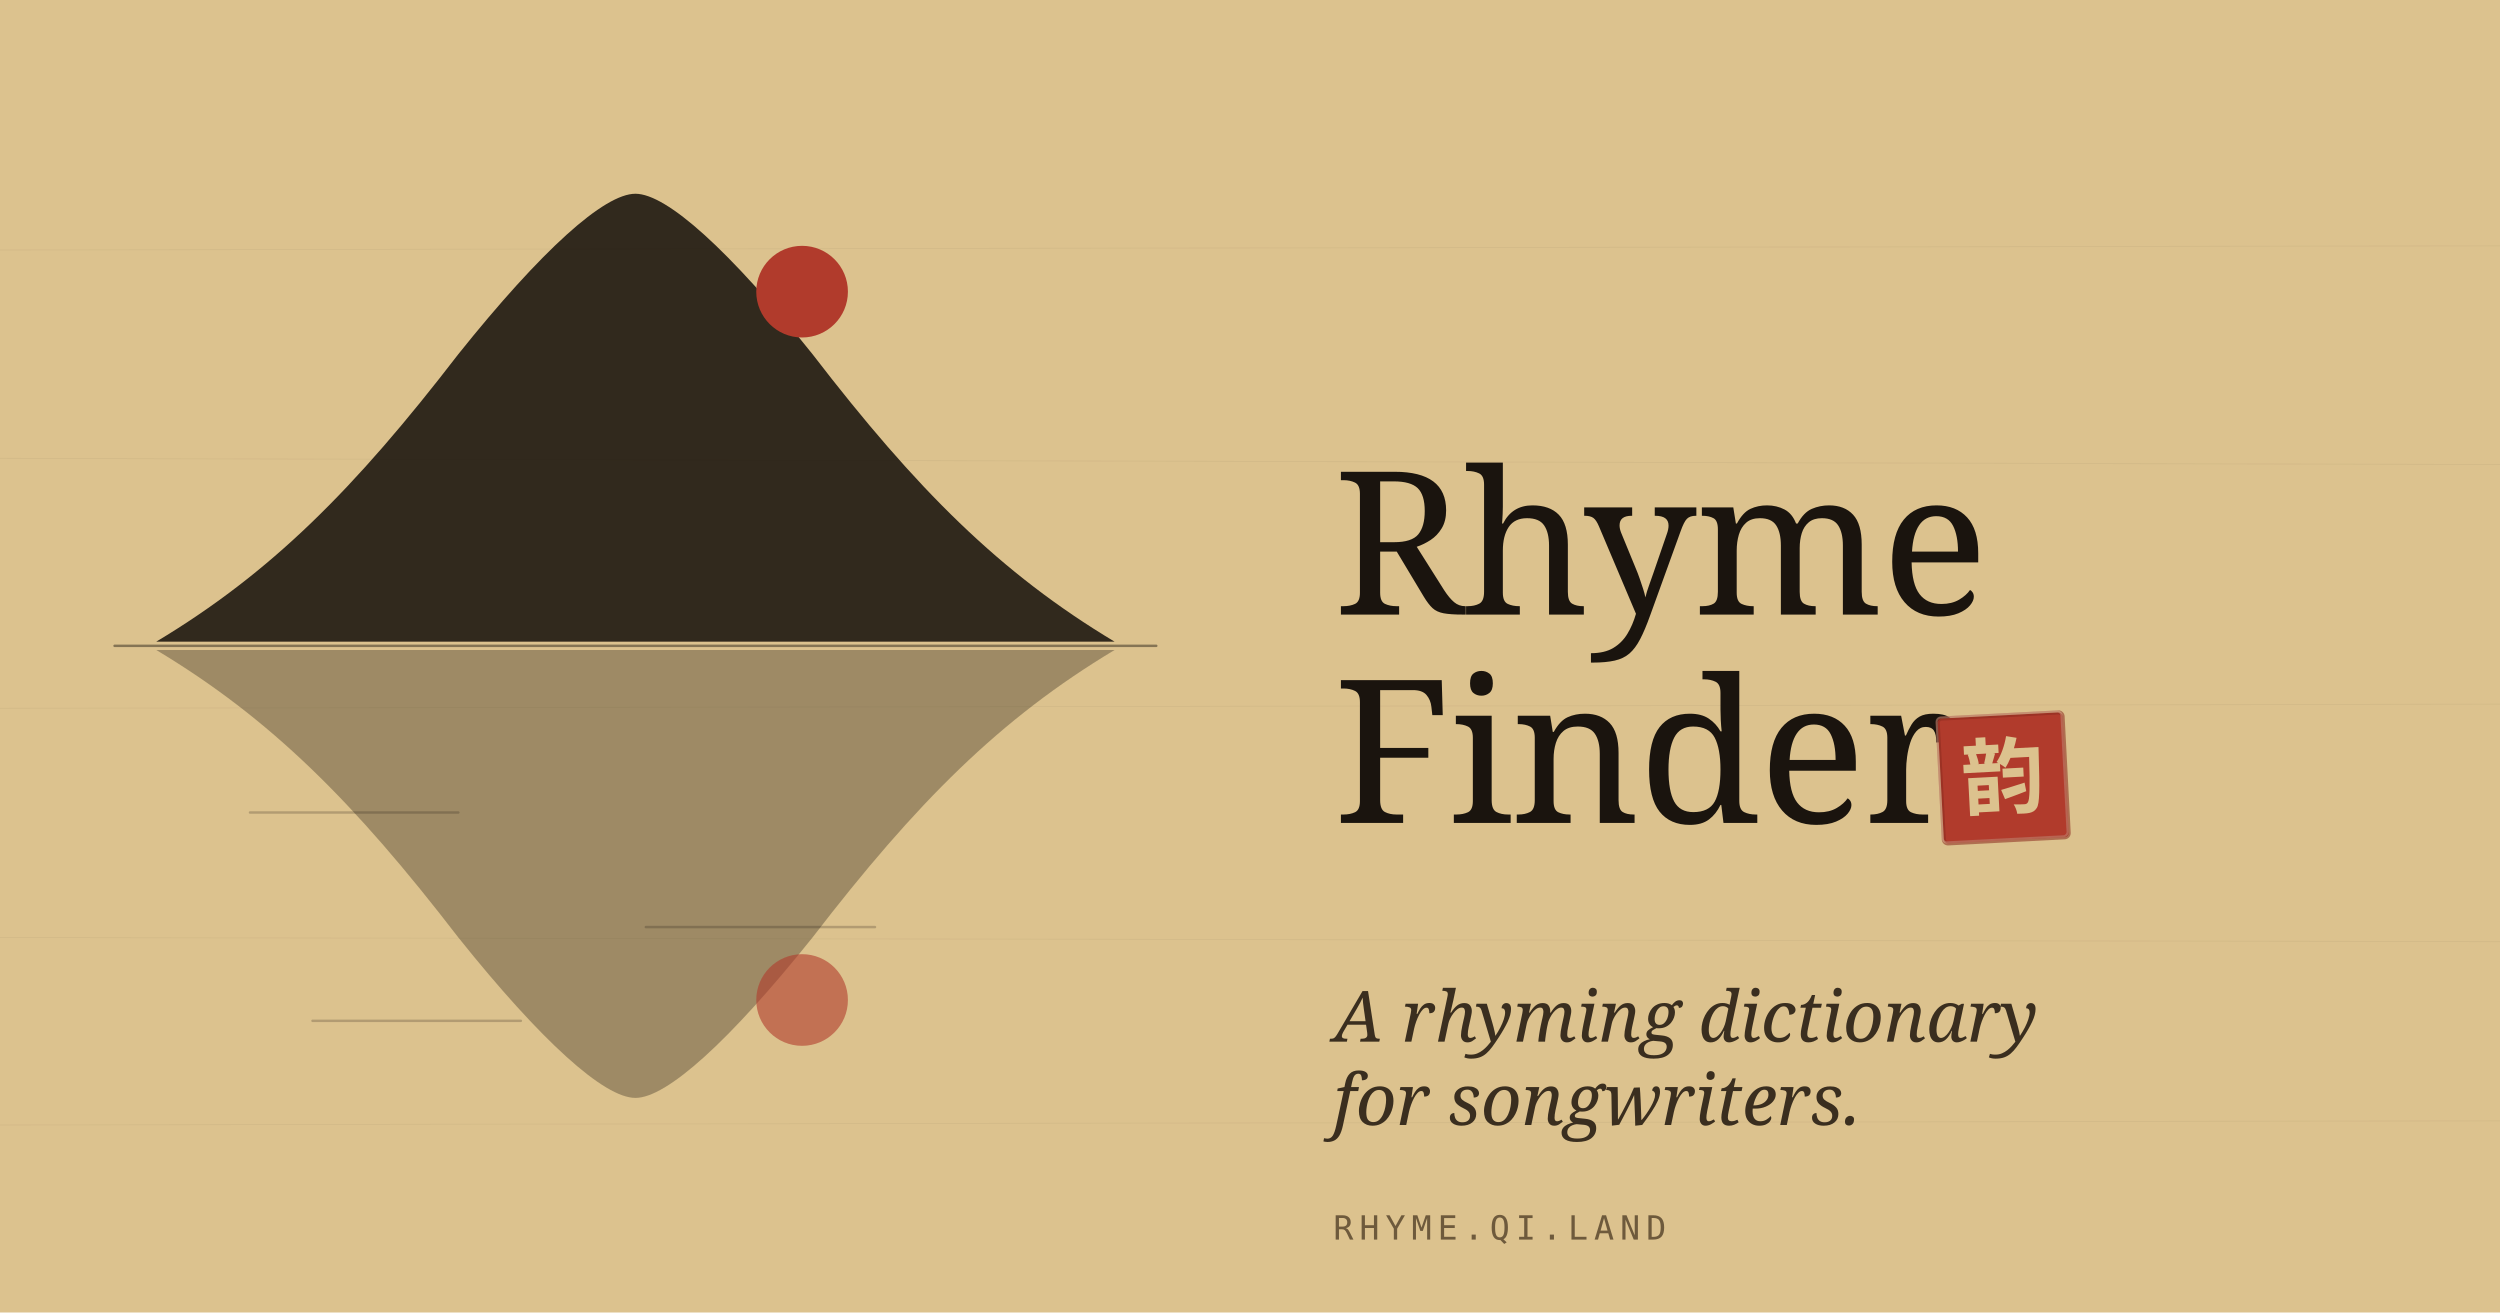
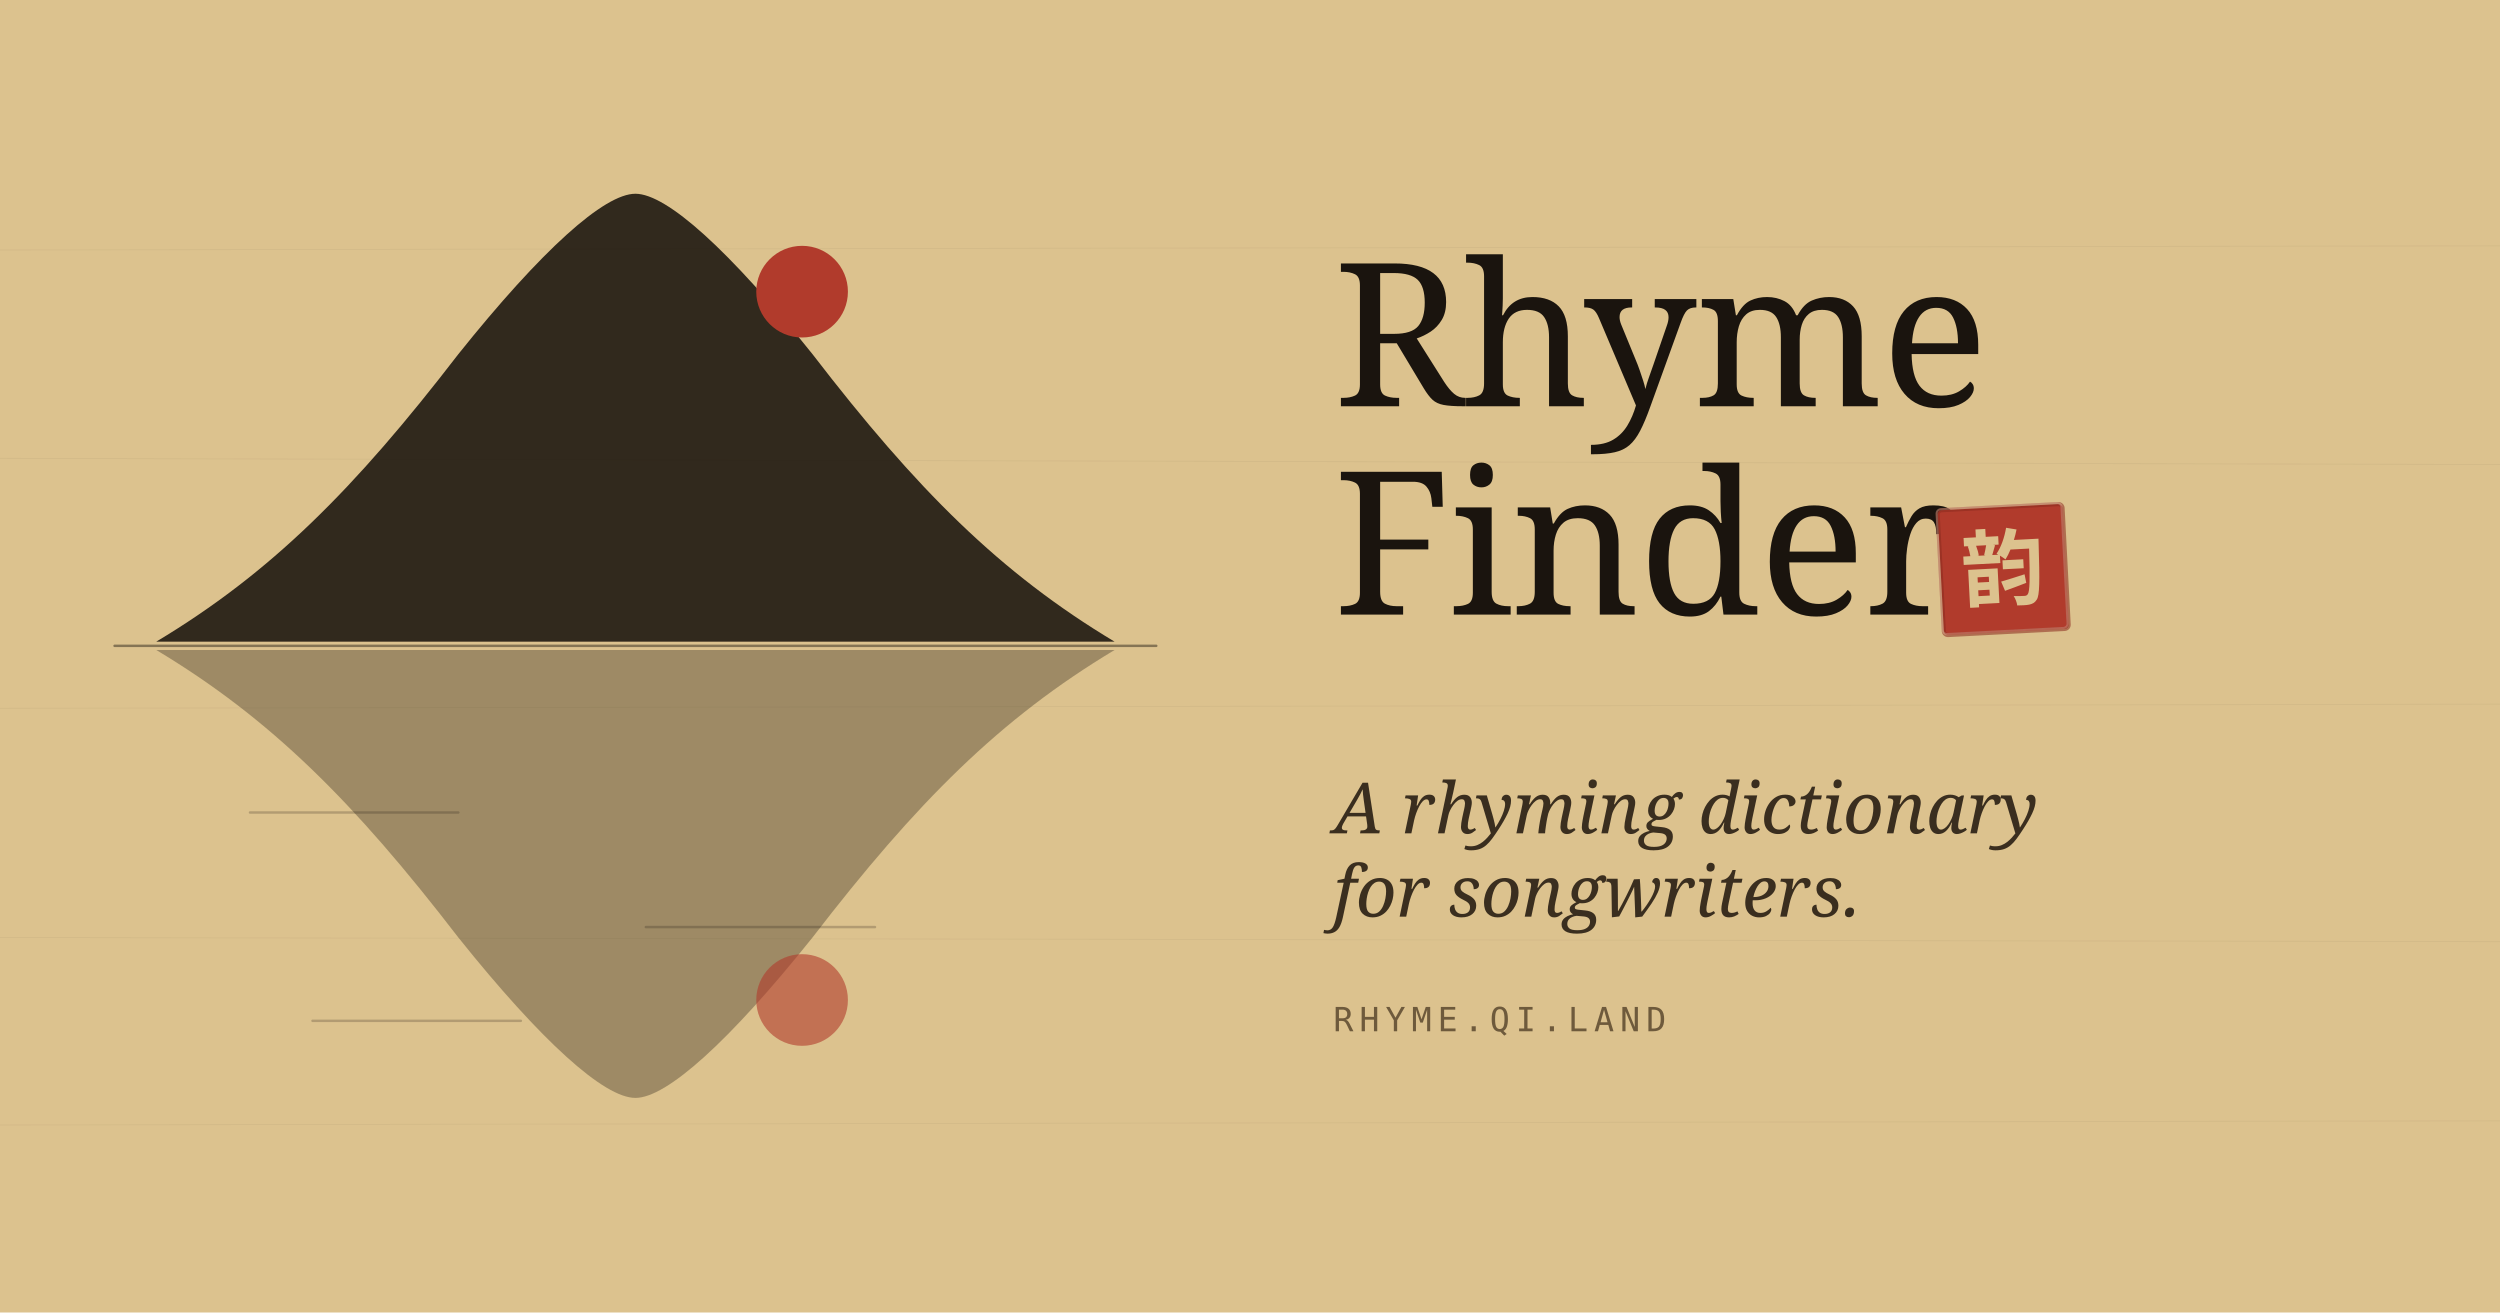
<svg xmlns="http://www.w3.org/2000/svg" viewBox="0 0 1200 630" width="1200" height="630">
  <rect width="1200" height="630" fill="#dcc28e" />
  <g stroke="#1a140e" stroke-width="0.4" opacity="0.05">
    <line x1="0" y1="120" x2="1200" y2="118" />
    <line x1="0" y1="220" x2="1200" y2="223" />
    <line x1="0" y1="340" x2="1200" y2="338" />
    <line x1="0" y1="450" x2="1200" y2="452" />
    <line x1="0" y1="540" x2="1200" y2="538" />
  </g>
  <path d="M75 308 C 130 275, 170 235, 220 170 C 260 120, 290 93, 305 93 C 320 93, 350 120, 390 170 C 440 235, 480 275, 535 308 Z" fill="#1a140e" opacity="0.88" />
  <circle cx="385" cy="140" r="22" fill="#b13b2c" />
  <line x1="55" y1="310" x2="555" y2="310" stroke="#1a140e" stroke-width="1.2" stroke-linecap="round" opacity="0.45" />
  <path d="M75 312 C 130 345, 170 385, 220 450 C 260 500, 290 527, 305 527 C 320 527, 350 500, 390 450 C 440 385, 480 345, 535 312 Z" fill="#1a140e" opacity="0.32" />
  <circle cx="385" cy="480" r="22" fill="#b13b2c" opacity="0.6" />
  <g stroke="#1a140e" stroke-width="1.2" stroke-linecap="round" opacity="0.22" fill="none">
    <path d="M120 390 L 220 390" />
    <path d="M310 445 L 420 445" />
    <path d="M150 490 L 250 490" />
  </g>
-   <g transform="translate(640 295)">
+   <g transform="translate(640 195)">
    <text font-family="'Cormorant Garamond', 'STSong', serif" font-style="normal" font-weight="500" font-size="96" fill="#1a140e" letter-spacing="-1">
      <tspan x="0" y="0">Rhyme</tspan>
      <tspan x="0" y="100">Finder</tspan>
    </text>
    <g transform="translate(290 50) rotate(-3)">
      <rect x="0" y="0" width="60" height="60" rx="2" fill="#b13b2c" />
      <rect x="0" y="0" width="60" height="60" rx="2" fill="none" stroke="#8a2a1e" stroke-width="2" opacity="0.55" />
      <rect x="0" y="0" width="60" height="60" rx="2" fill="none" stroke="#ffe6c8" stroke-width="1" opacity="0.28" transform="translate(-0.5 -0.5)" />
      <text x="30" y="44" text-anchor="middle" font-family="'Songti SC', 'STSong', 'SimSun', serif" font-weight="700" font-size="40" fill="#dcc28e">韵</text>
    </g>
  </g>
-   <text x="640" y="500" font-family="'Cormorant Garamond', serif" font-style="italic" font-weight="400" font-size="34" fill="#3a2e1f">A rhyming dictionary</text>
-   <text x="640" y="540" font-family="'Cormorant Garamond', serif" font-style="italic" font-weight="400" font-size="34" fill="#3a2e1f">for songwriters.</text>
-   <text x="640" y="595" font-family="'DM Mono', ui-monospace, monospace" font-size="16" font-weight="500" fill="#6e5a3c" letter-spacing="0.18em">RHYME.QI.LAND</text>
+   <text x="640" y="400" font-family="'Cormorant Garamond', serif" font-style="italic" font-weight="400" font-size="34" fill="#3a2e1f">A rhyming dictionary</text>
+   <text x="640" y="440" font-family="'Cormorant Garamond', serif" font-style="italic" font-weight="400" font-size="34" fill="#3a2e1f">for songwriters.</text>
+   <text x="640" y="495" font-family="'DM Mono', ui-monospace, monospace" font-size="16" font-weight="500" fill="#6e5a3c" letter-spacing="0.18em">RHYME.QI.LAND</text>
</svg>
